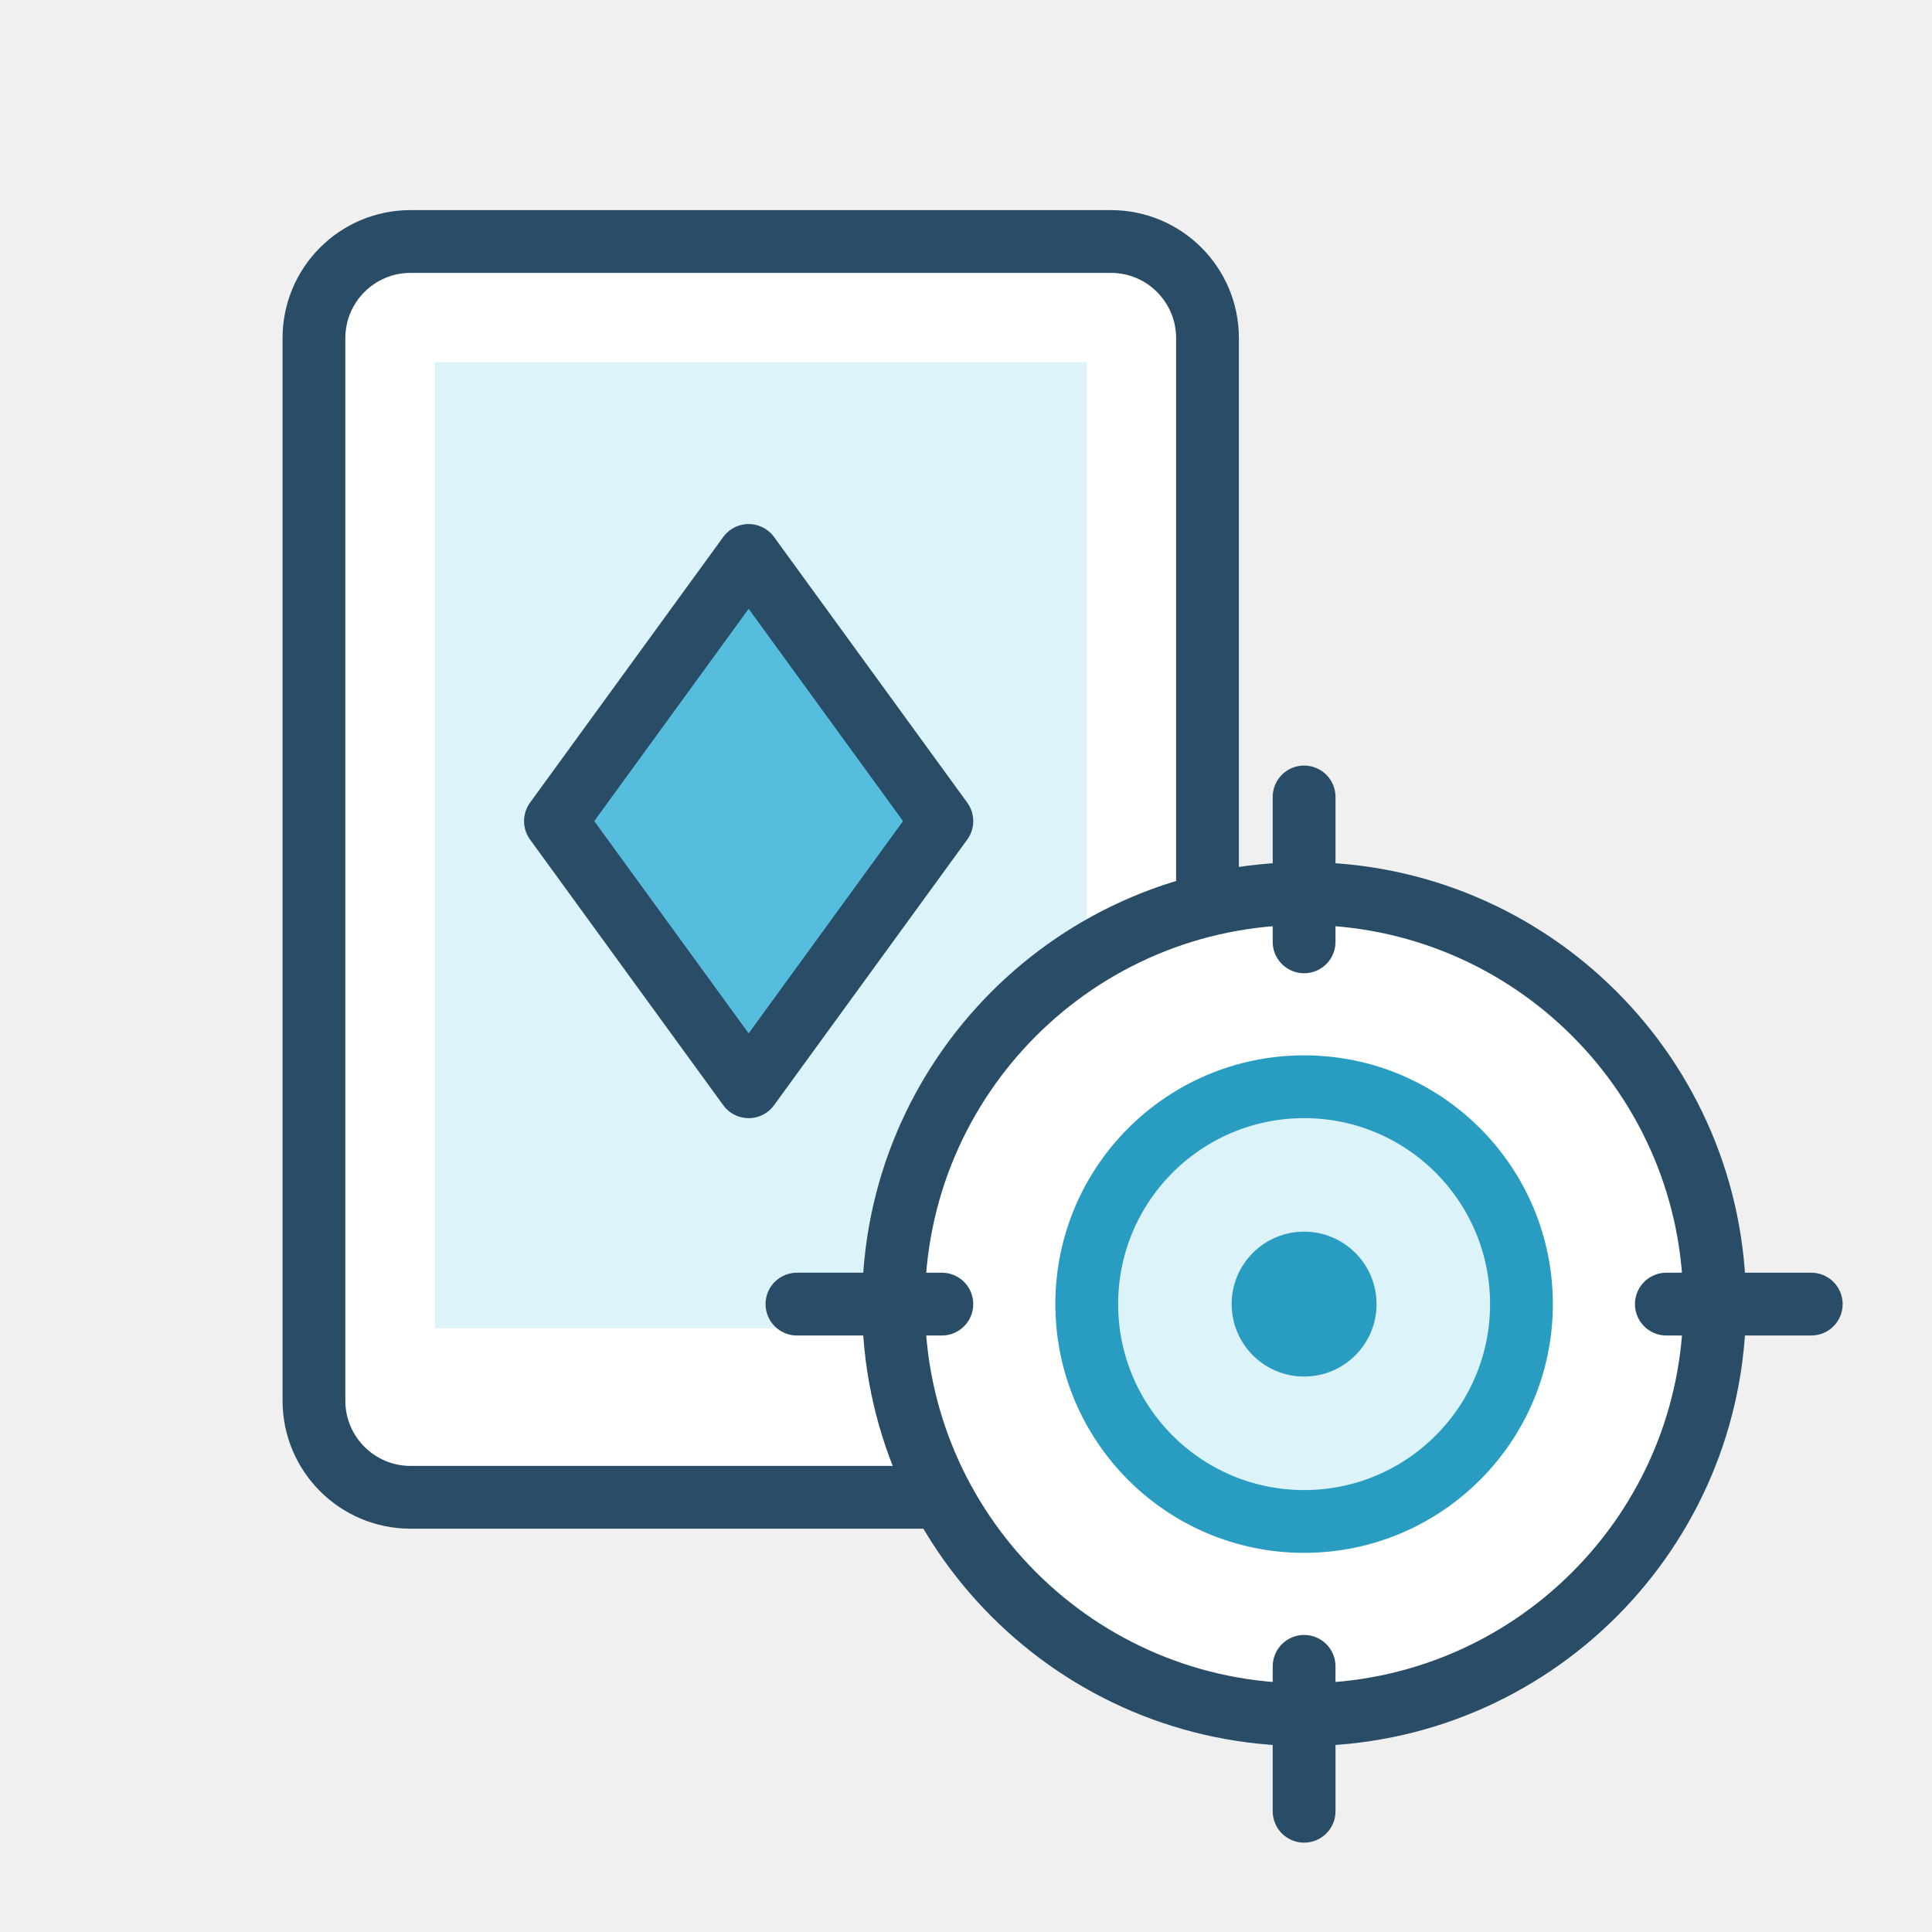
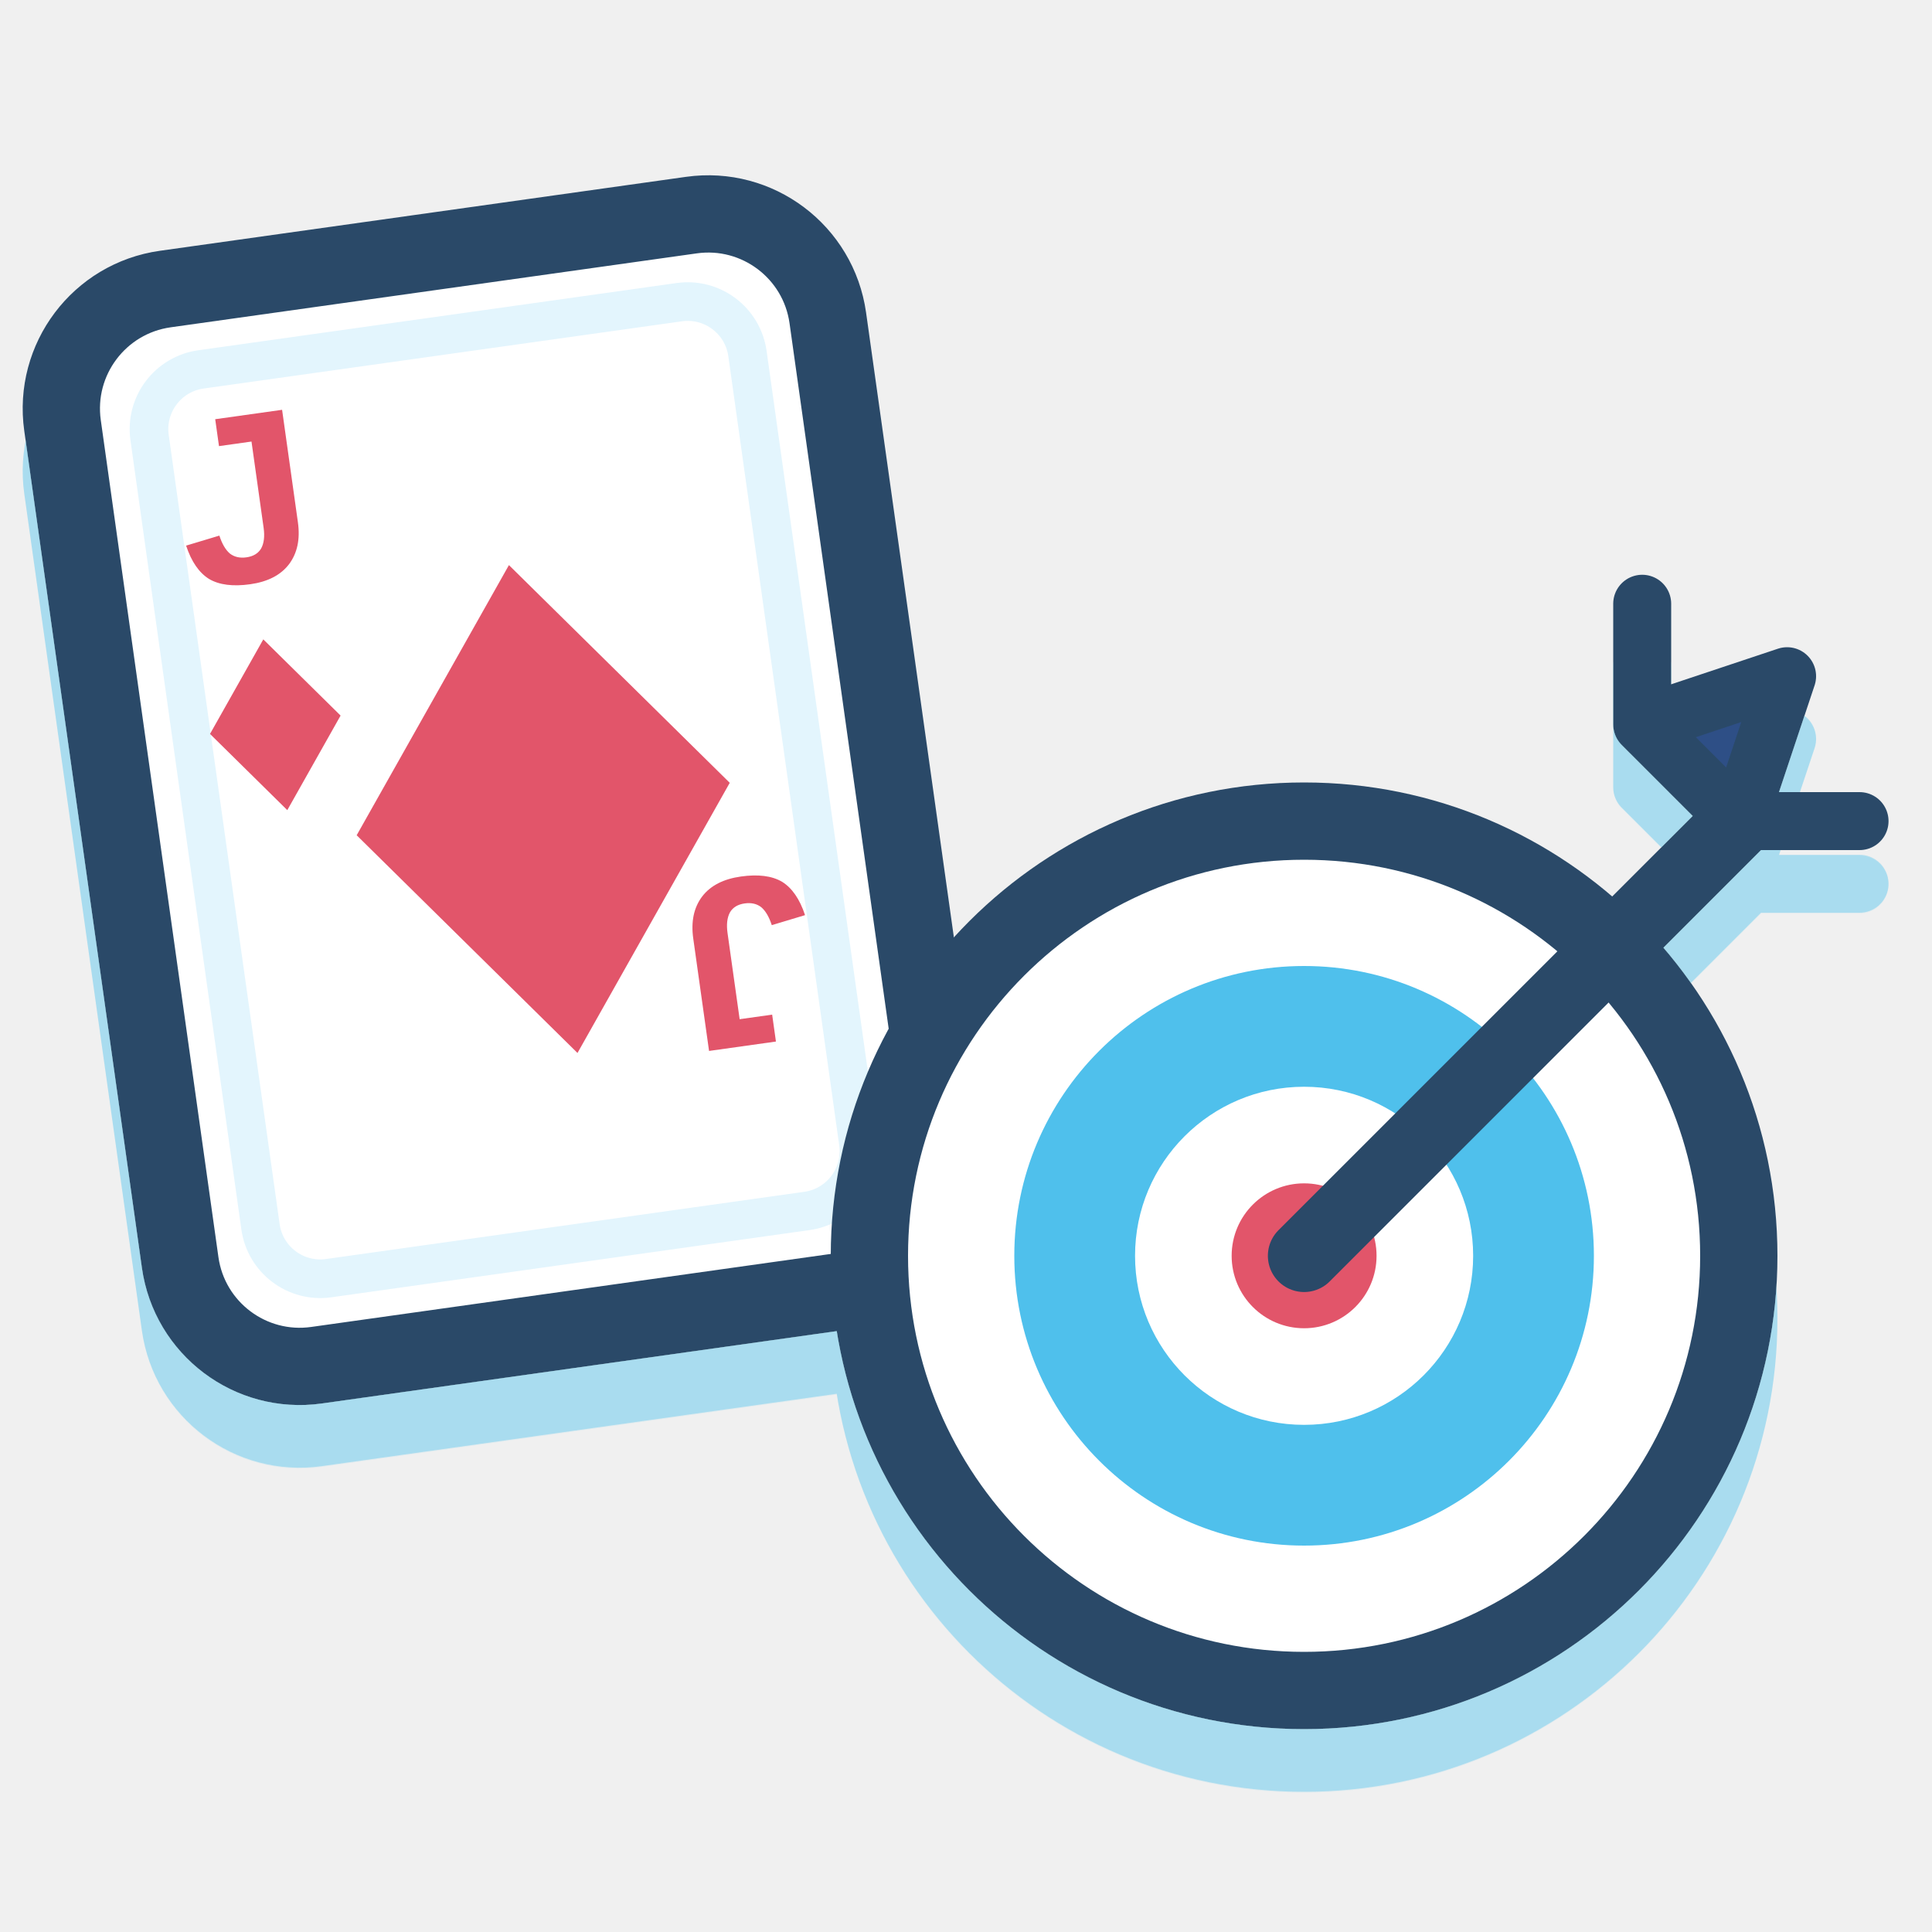
- <svg xmlns="http://www.w3.org/2000/svg" width="80" height="80" viewBox="0 0 80 80" role="img" aria-labelledby="title">
-   <g fill="none" stroke="#294D66" stroke-width="2.6" stroke-linecap="round" stroke-linejoin="round">
-     <rect x="13" y="10" width="37" height="52" rx="4" fill="#FFF" />
-     <path d="M18 15h27v40H18z" fill="#DDF3FA" stroke="none" />
-     <path d="m31 23 8 11-8 11-8-11z" fill="#56BDDE" />
-     <circle cx="54" cy="54" r="17" fill="#FFF" />
-     <circle cx="54" cy="54" r="9" fill="#DDF3FA" stroke="#299CC2" />
-     <circle cx="54" cy="54" r="3" fill="#299CC2" stroke="none" />
-     <path d="M54 33v6m0 30v6M33 54h6m30 0h6" stroke="#294D66" />
+ <svg xmlns="http://www.w3.org/2000/svg" width="80" height="80" viewBox="0 0 80 80" role="img">
+   <defs>
+     <filter id="s" x="-20%" y="-20%" width="140%" height="140%">
+       <feDropShadow dx="0" dy="2.6" stdDeviation="0" flood-color="#A9DCEF" />
+     </filter>
+   </defs>
+   <g filter="url(#s)" stroke-linecap="round" stroke-linejoin="round">
+     <g transform="rotate(-8 24.0 55)">
+       <rect x="8" y="10" width="32" height="45" rx="5" fill="#FFFFFF" stroke="#2A4A68" stroke-width="3.2" />
+       <rect x="11.5" y="13.5" width="25" height="38" rx="2.5" fill="none" stroke="#E3F5FD" stroke-width="1.6" />
+       <text x="15" y="22.5" text-anchor="middle" font-family="Arial,Helvetica,sans-serif" font-weight="900" font-size="10" fill="#E2546B">J</text>
+       <path d="M0 -8.5 L6.5 0 L0 8.5 L-6.5 0Z" transform="translate(15 28.5) scale(0.42)" fill="#E2546B" />
+       <g transform="rotate(180 33 42.5)">
+         <text x="33" y="47.5" text-anchor="middle" font-family="Arial,Helvetica,sans-serif" font-weight="900" font-size="10" fill="#E2546B">J</text>
+       </g>
+       <path d="M0 -8.5 L6.5 0 L0 8.5 L-6.5 0Z" transform="translate(25.5 33.5) scale(1.2)" fill="#E2546B" />
+     </g>
+     <circle cx="54" cy="52" r="18" fill="#FFFFFF" stroke="#2A4A68" stroke-width="3.2" />
+     <circle cx="54" cy="52" r="12" fill="#4FC0EC" />
+     <circle cx="54" cy="52" r="7" fill="#FFFFFF" />
+     <circle cx="54" cy="52" r="3" fill="#E2546B" />
+     <path d="M54 52 L72 34" stroke="#2A4A68" stroke-width="3" />
+     <path d="M68 30 l6 -2 -2 6z M72 34 l5 0 M68 30 l0 -5" fill="#2F4F86" stroke="#2A4A68" stroke-width="2.4" />
  </g>
</svg>
